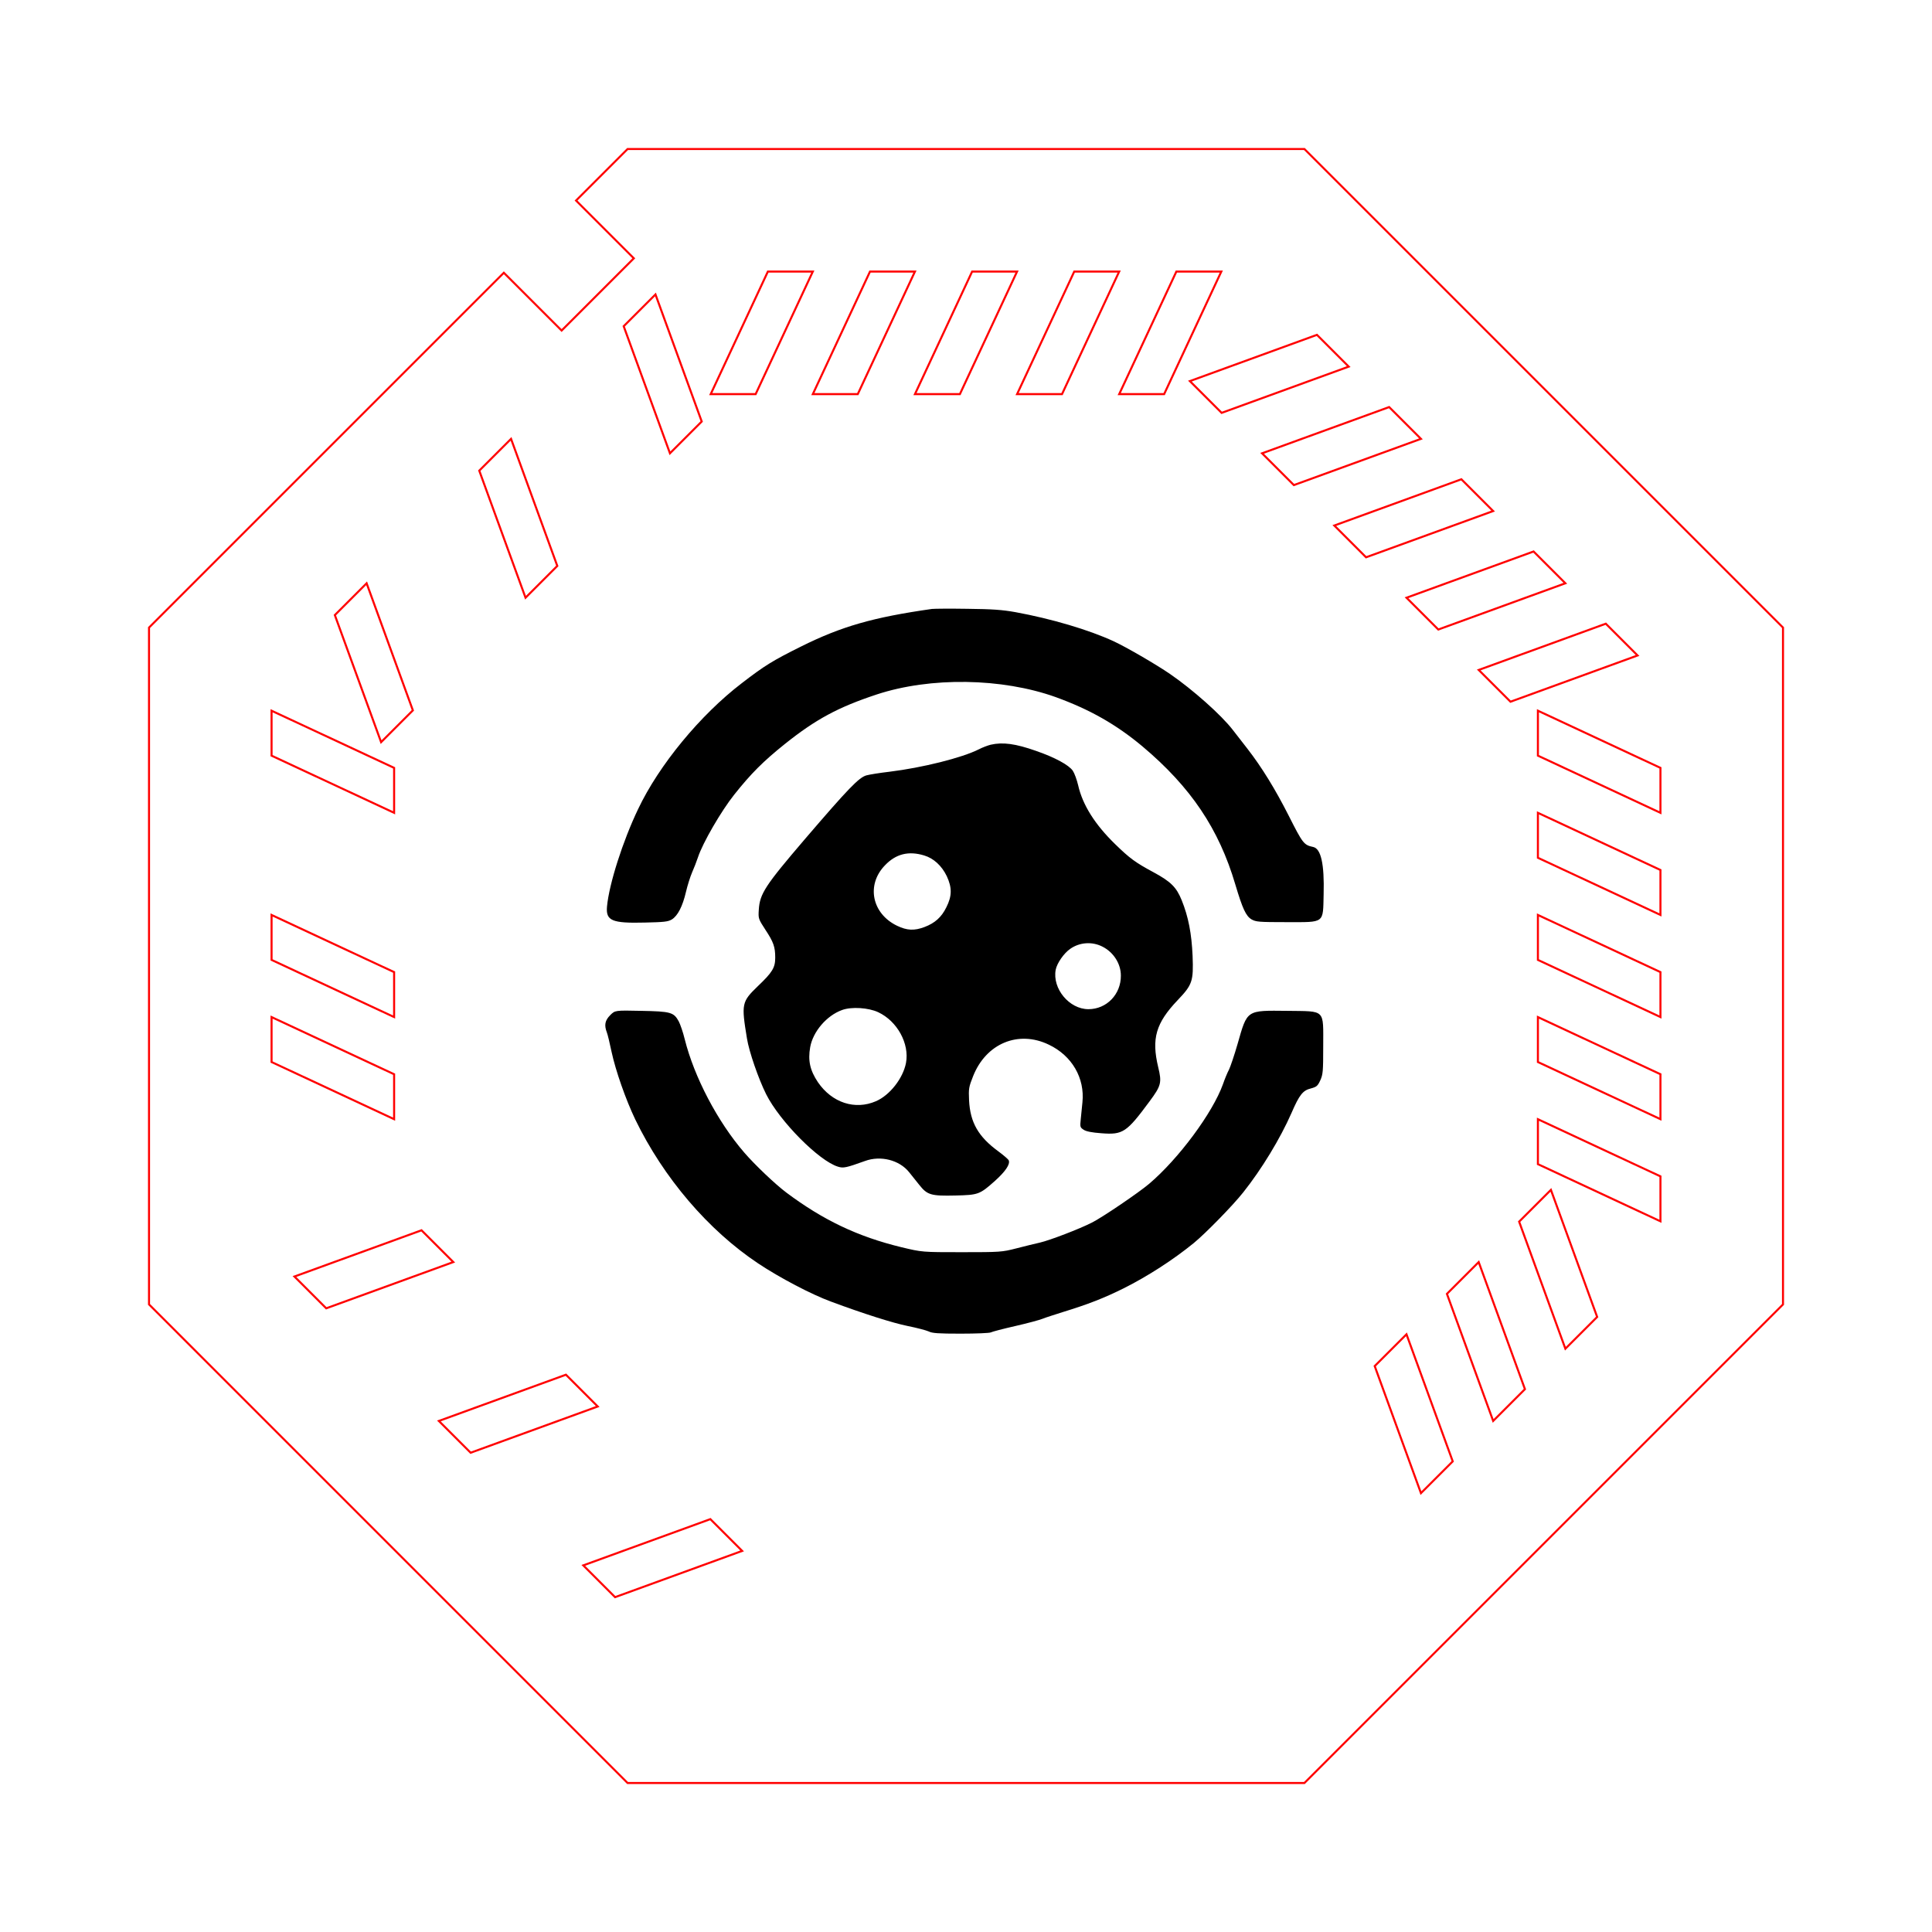
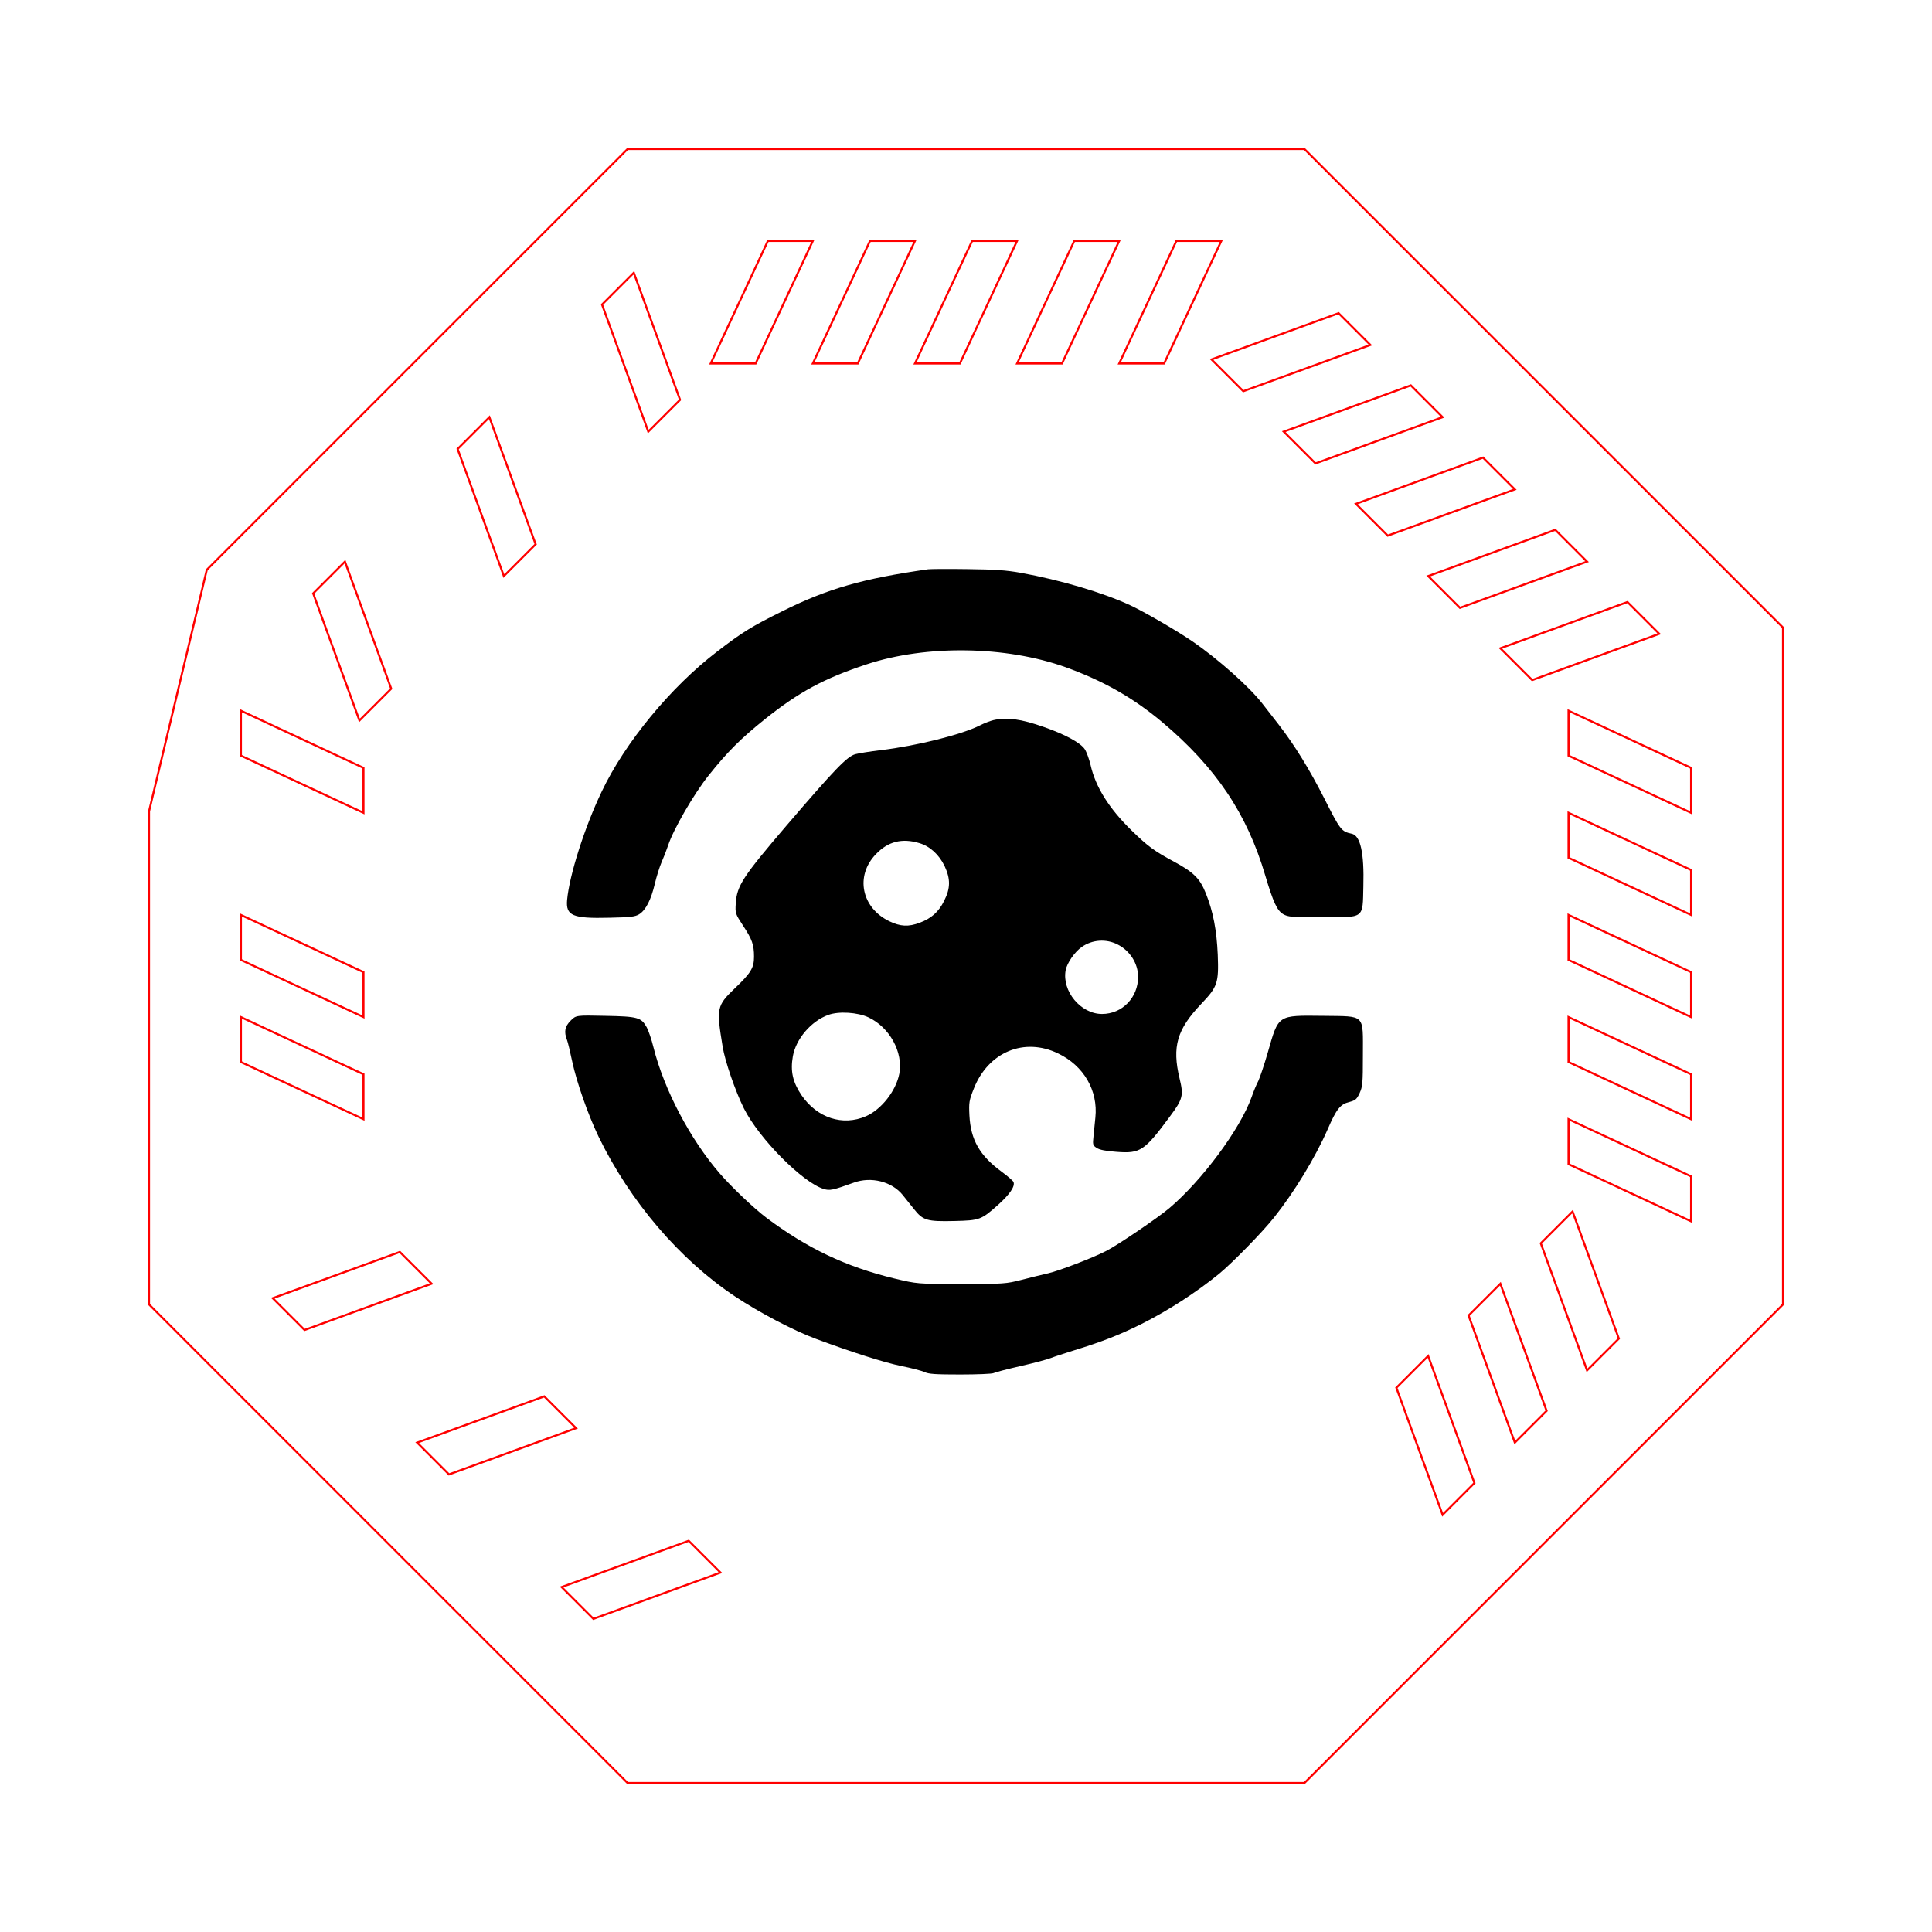
<svg xmlns="http://www.w3.org/2000/svg" width="94.591mm" height="94.591mm" viewBox="0 0 94.591 94.591">
  <style>
  .cut { fill: none; stroke: #ff0000; stroke-width: 0.1; }
  .mark { fill: none; stroke: #0000ff; stroke-width: 0.1; }
</style>
  <g id="L-rocky">
-     <polygon points="30.727,7.296 63.864,7.296 87.296,30.727 87.296,63.864 63.864,87.296 30.727,87.296 7.296,63.864 7.296,30.727 24.668,13.355 27.497,16.183 31.032,12.647 28.204,9.819" class="cut" />
-     <polygon points="34.797,19.296 36.997,19.296 39.795,13.296 37.595,13.296" class="cut" />
-     <polygon points="39.797,19.296 41.997,19.296 44.795,13.296 42.595,13.296" class="cut" />
-     <polygon points="44.797,19.296 46.997,19.296 49.795,13.296 47.595,13.296" class="cut" />
-     <polygon points="49.797,19.296 51.997,19.296 54.795,13.296 52.595,13.296" class="cut" />
-     <polygon points="54.797,19.296 56.997,19.296 59.795,13.296 57.595,13.296" class="cut" />
-     <polygon points="58.257,18.659 59.812,20.214 66.033,17.950 64.478,16.394" class="cut" />
-     <polygon points="61.792,22.194 63.348,23.750 69.569,21.486 68.013,19.930" class="cut" />
-     <polygon points="65.328,25.730 66.883,27.285 73.104,25.021 71.549,23.465" class="cut" />
-     <polygon points="68.863,29.265 70.419,30.821 76.640,28.557 75.084,27.001" class="cut" />
-     <polygon points="72.399,32.801 73.954,34.356 80.175,32.092 78.620,30.536" class="cut" />
-     <polygon points="75.296,34.797 75.296,36.997 81.296,39.795 81.296,37.595" class="cut" />
-     <polygon points="75.296,39.797 75.296,41.997 81.296,44.795 81.296,42.595" class="cut" />
-     <polygon points="75.296,44.797 75.296,46.997 81.296,49.795 81.296,47.595" class="cut" />
-     <polygon points="75.296,49.797 75.296,51.997 81.296,54.795 81.296,52.595" class="cut" />
-     <polygon points="75.296,54.797 75.296,56.997 81.296,59.795 81.296,57.595" class="cut" />
-     <polygon points="75.933,58.257 74.377,59.812 76.641,66.033 78.197,64.478" class="cut" />
-     <polygon points="72.397,61.792 70.842,63.348 73.106,69.569 74.661,68.013" class="cut" />
-     <polygon points="68.862,65.328 67.306,66.883 69.570,73.104 71.126,71.549" class="cut" />
-     <polygon points="36.335,75.933 34.779,74.377 28.558,76.641 30.114,78.197" class="cut" />
-     <polygon points="29.264,68.862 27.708,67.306 21.487,69.570 23.043,71.126" class="cut" />
-     <polygon points="22.193,61.791 20.637,60.235 14.416,62.499 15.972,64.055" class="cut" />
-     <polygon points="19.296,54.795 19.296,52.595 13.296,49.797 13.296,51.997" class="cut" />
-     <polygon points="19.296,49.795 19.296,47.595 13.296,44.797 13.296,46.997" class="cut" />
-     <polygon points="19.296,39.795 19.296,37.595 13.296,34.797 13.296,36.997" class="cut" />
-     <polygon points="18.659,36.335 20.214,34.779 17.950,28.558 16.394,30.114" class="cut" />
-     <polygon points="25.730,29.264 27.285,27.708 25.021,21.487 23.465,23.043" class="cut" />
-     <polygon points="32.801,22.193 34.356,20.637 32.092,14.416 30.536,15.972" class="cut" />
-     <svg x="29.296" y="29.296" width="36.000" height="36.000" viewBox="0 0 528 528">
+     <polygon points="30.727,7.296 63.864,7.296 87.296,30.727 87.296,63.864 63.864,87.296 30.727,87.296 7.296,63.864 7.296,39.727 10.124,27.899" class="cut" />
+     <polygon points="34.797,17.796 36.997,17.796 39.795,11.796 37.595,11.796" class="cut" />
+     <polygon points="39.797,17.796 41.997,17.796 44.795,11.796 42.595,11.796" class="cut" />
+     <polygon points="44.797,17.796 46.997,17.796 49.795,11.796 47.595,11.796" class="cut" />
+     <polygon points="49.797,17.796 51.997,17.796 54.795,11.796 52.595,11.796" class="cut" />
+     <polygon points="54.797,17.796 56.997,17.796 59.795,11.796 57.595,11.796" class="cut" />
+     <polygon points="59.317,17.598 60.873,19.154 67.094,16.889 65.538,15.334" class="cut" />
+     <polygon points="62.853,21.133 64.408,22.689 70.629,20.425 69.074,18.869" class="cut" />
+     <polygon points="66.388,24.669 67.944,26.225 74.165,23.960 72.609,22.405" class="cut" />
+     <polygon points="69.924,28.205 71.480,29.760 77.701,27.496 76.145,25.940" class="cut" />
+     <polygon points="73.459,31.740 75.015,33.296 81.236,31.031 79.680,29.476" class="cut" />
+     <polygon points="76.796,34.797 76.796,36.997 82.796,39.795 82.796,37.595" class="cut" />
+     <polygon points="76.796,39.797 76.796,41.997 82.796,44.795 82.796,42.595" class="cut" />
+     <polygon points="76.796,44.797 76.796,46.997 82.796,49.795 82.796,47.595" class="cut" />
+     <polygon points="76.796,49.797 76.796,51.997 82.796,54.795 82.796,52.595" class="cut" />
+     <polygon points="76.796,54.797 76.796,56.997 82.796,59.795 82.796,57.595" class="cut" />
+     <polygon points="76.993,59.317 75.438,60.873 77.702,67.094 79.258,65.538" class="cut" />
+     <polygon points="73.458,62.853 71.902,64.408 74.167,70.629 75.722,69.074" class="cut" />
+     <polygon points="69.922,66.388 68.367,67.944 70.631,74.165 72.187,72.609" class="cut" />
+     <polygon points="35.274,76.993 33.718,75.438 27.497,77.702 29.053,79.258" class="cut" />
+     <polygon points="28.203,69.922 26.647,68.367 20.426,70.631 21.982,72.187" class="cut" />
+     <polygon points="21.132,62.851 19.576,61.296 13.355,63.560 14.911,65.116" class="cut" />
+     <polygon points="17.796,54.795 17.796,52.595 11.796,49.797 11.796,51.997" class="cut" />
+     <polygon points="17.796,49.795 17.796,47.595 11.796,44.797 11.796,46.997" class="cut" />
+     <polygon points="17.796,39.795 17.796,37.595 11.796,34.797 11.796,36.997" class="cut" />
+     <polygon points="17.598,35.274 19.154,33.718 16.889,27.497 15.334,29.053" class="cut" />
+     <polygon points="24.669,28.203 26.225,26.647 23.960,20.426 22.405,21.982" class="cut" />
+     <polygon points="31.740,21.132 33.296,19.576 31.031,13.355 29.476,14.911" class="cut" />
+     <svg x="27.296" y="27.296" width="40.000" height="40.000" viewBox="0 0 528 528">
      <g transform="translate(0,528) scale(0.1,-0.1)" fill="#000000" stroke="none">
        <path d="M2395 5204 c-421 -60 -649 -125 -940 -270 -201 -100 -259 -135 -425 -263 -298 -228 -595 -588 -745 -905 -110 -230 -208 -537 -223 -699 -9 -102 35 -121 273 -115 136 3 165 6 192 22 43 26 78 95 102 198 11 47 31 110 44 140 13 29 32 78 42 108 34 104 167 333 261 451 121 152 207 238 364 364 222 177 381 263 659 355 386 127 899 119 1285 -19 245 -89 434 -196 623 -354 347 -292 549 -592 667 -992 52 -174 76 -226 116 -250 32 -18 51 -20 254 -20 275 0 259 -12 264 200 6 217 -19 329 -76 340 -66 14 -74 25 -175 225 -96 189 -192 346 -296 480 -28 36 -75 97 -105 135 -82 107 -288 290 -451 402 -102 70 -316 194 -405 235 -177 82 -448 162 -705 209 -95 17 -166 22 -345 24 -124 2 -238 1 -255 -1z M2817 4229 c-20 -5 -58 -19 -85 -33 -121 -61 -405 -132 -642 -161 -69 -8 -143 -20 -165 -26 -54 -15 -130 -94 -443 -459 -284 -332 -323 -391 -330 -506 -4 -63 -3 -66 47 -143 59 -89 71 -124 71 -201 0 -72 -20 -105 -125 -205 -116 -112 -119 -126 -78 -375 15 -95 83 -291 138 -401 98 -195 381 -480 516 -520 38 -12 58 -8 194 41 112 41 246 7 316 -80 15 -19 48 -60 72 -90 59 -75 85 -82 262 -78 164 4 173 7 284 106 74 67 109 118 98 146 -3 8 -38 38 -76 66 -142 104 -201 206 -209 365 -4 84 -2 96 29 174 93 235 325 332 544 226 166 -79 259 -240 241 -414 -3 -33 -9 -88 -12 -120 -6 -56 -5 -60 21 -77 18 -12 59 -20 128 -25 154 -12 180 6 345 229 84 113 89 135 62 246 -49 205 -17 316 140 481 106 111 114 136 107 318 -7 160 -30 280 -78 399 -38 94 -78 134 -204 202 -130 70 -169 99 -273 200 -147 143 -235 283 -267 425 -9 38 -26 85 -38 103 -28 41 -127 95 -262 142 -150 53 -241 65 -328 45z m-478 -795 c68 -20 127 -74 163 -149 38 -82 38 -142 -3 -223 -35 -72 -83 -114 -157 -142 -74 -28 -126 -25 -197 9 -181 87 -223 294 -87 434 78 82 169 105 281 71z m1281 -655 c79 -40 132 -122 132 -208 1 -134 -102 -241 -233 -241 -138 0 -260 148 -235 283 9 47 59 119 104 150 68 48 158 54 232 16z m-1610 -471 c136 -64 225 -225 199 -364 -21 -110 -116 -232 -216 -275 -150 -65 -315 -11 -416 136 -57 85 -73 155 -56 252 20 112 118 227 229 267 68 25 190 17 260 -16z M85 2287 c-38 -38 -44 -72 -24 -124 6 -15 21 -78 34 -140 29 -135 102 -343 170 -485 203 -419 524 -795 883 -1034 153 -102 381 -222 523 -274 234 -87 442 -153 550 -175 65 -13 133 -31 151 -39 25 -13 69 -16 230 -16 110 0 207 4 216 9 9 5 89 26 177 46 88 20 176 44 195 52 19 8 85 29 145 48 182 56 295 100 436 170 176 88 359 207 505 326 84 69 280 269 355 364 132 166 265 385 346 569 57 132 82 163 140 177 40 11 48 17 67 58 19 42 21 64 21 243 0 272 20 252 -256 256 -298 3 -288 10 -359 -238 -23 -80 -51 -162 -61 -183 -11 -20 -31 -68 -44 -106 -74 -206 -319 -536 -530 -715 -74 -63 -339 -243 -412 -279 -88 -45 -302 -127 -372 -143 -36 -8 -113 -27 -171 -42 -102 -26 -114 -27 -390 -27 -285 0 -285 0 -435 36 -313 76 -562 195 -825 392 -80 60 -227 200 -302 287 -192 222 -360 543 -428 815 -12 50 -32 107 -43 128 -36 65 -57 71 -270 75 -187 4 -187 4 -222 -31z" />
      </g>
    </svg>
  </g>
</svg>
